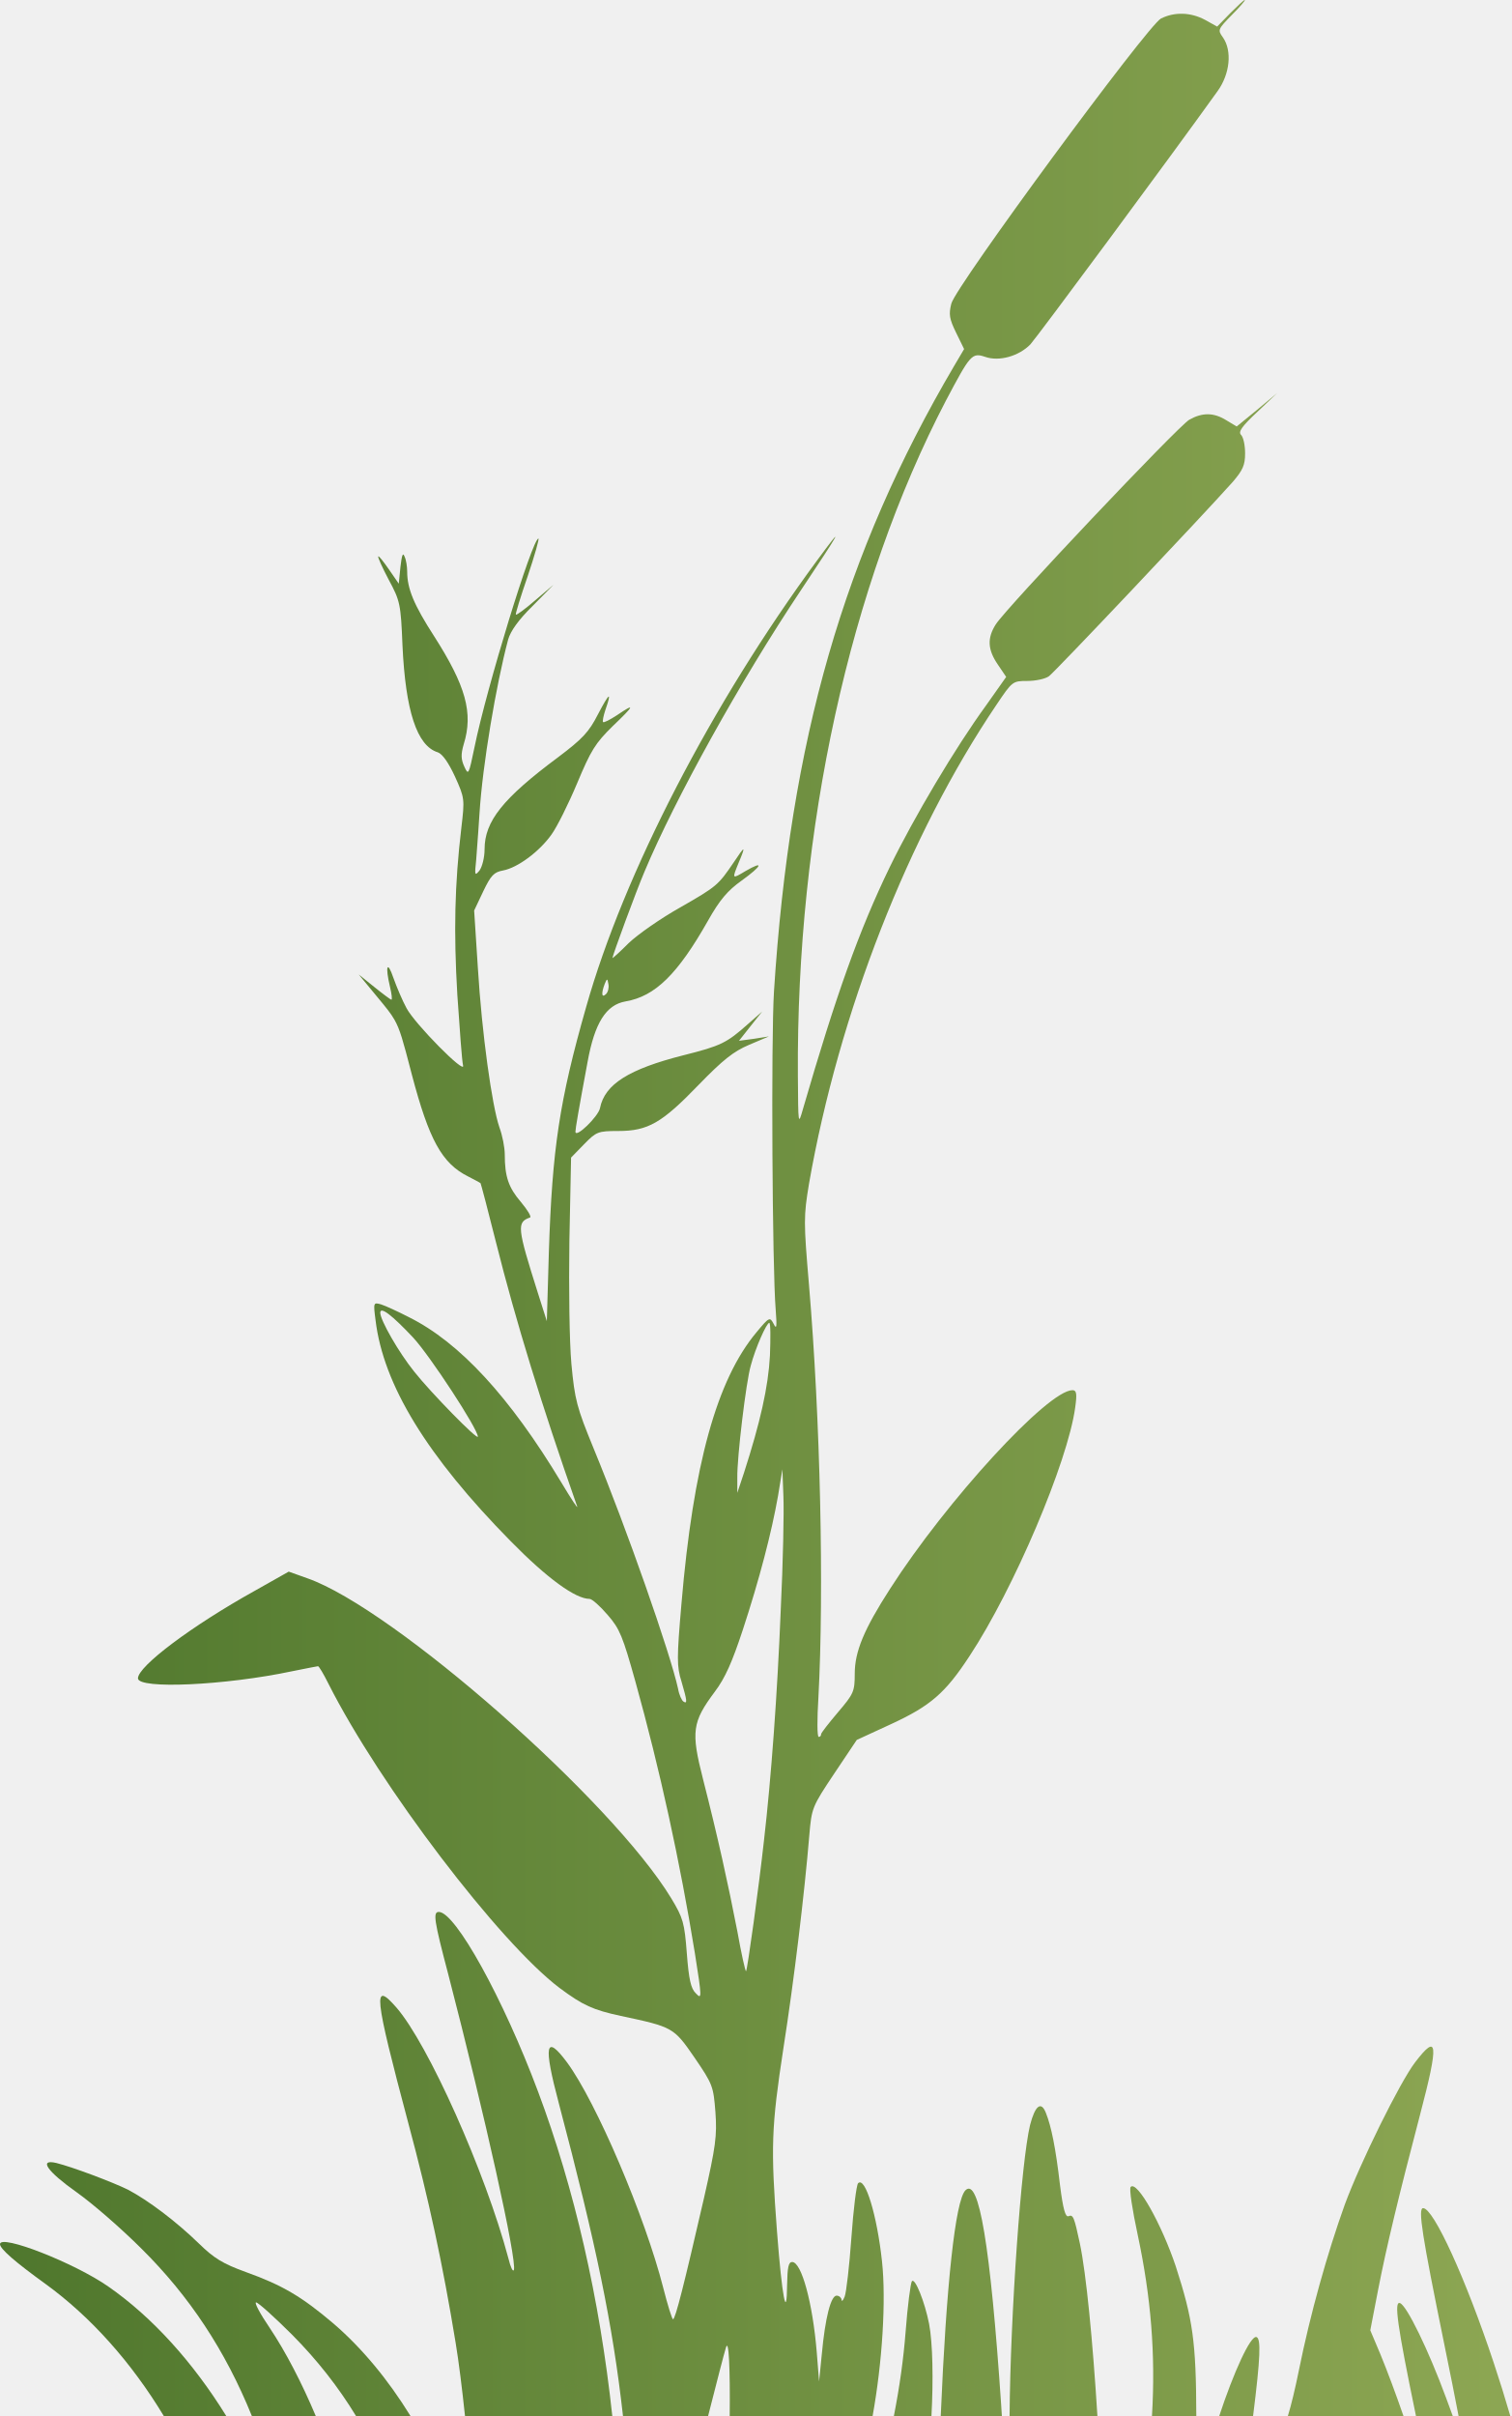
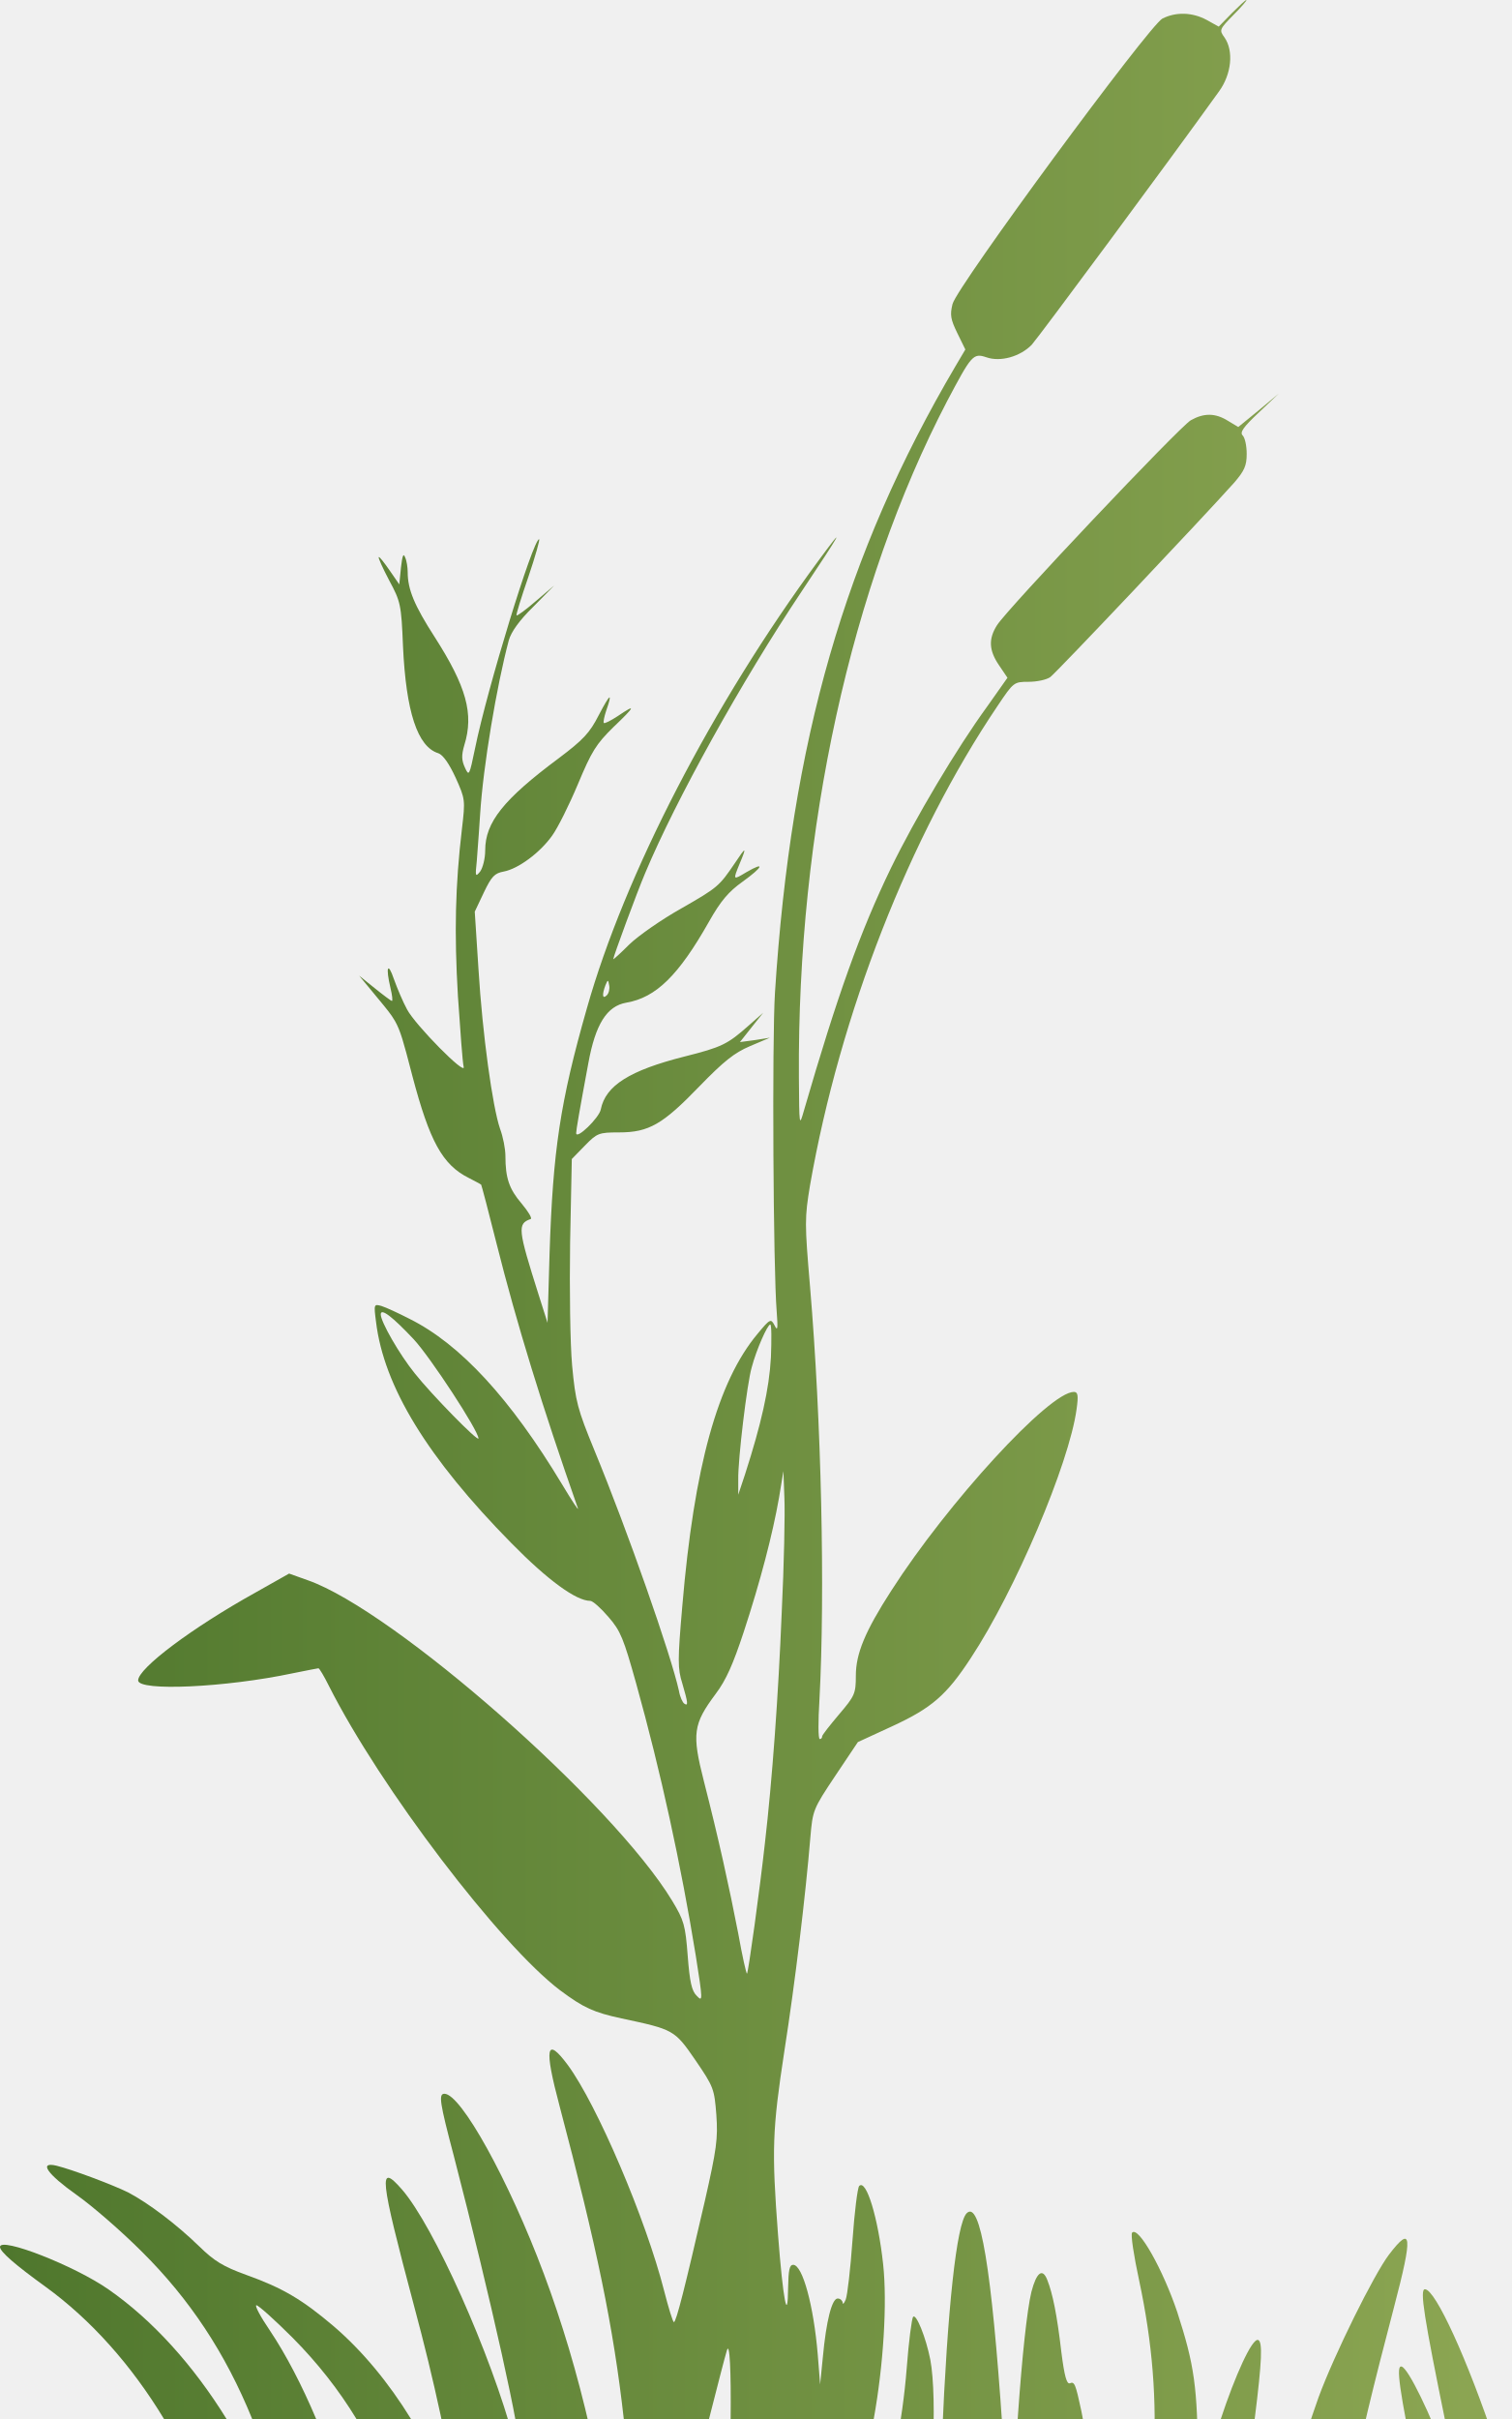
- <svg xmlns="http://www.w3.org/2000/svg" width="599" height="957" viewBox="0 0 599 957" fill="none">
-   <path d="M64.9 957H89.652C76.533 935.792 60.406 917.871 42.933 905.733C29.6 896.4 0 884.8 0 888.933C0 890.8 6 896 18 904.667C36.067 917.767 52.113 935.84 64.9 957Z" fill="url(#paint0_linear_47_4)" />
-   <path d="M99.792 957H125.112C119.569 943.853 113.229 931.612 106.8 922C103.067 916.533 100.667 912 101.467 912C102.267 912 108.8 917.867 115.867 924.933C125.651 934.823 133.988 945.385 141.06 957H162.648C153.781 942.597 143.365 930.008 132 920.267C119.733 909.867 112 905.2 97.467 900C88.267 896.667 84.8 894.533 78.8 888.667C69.6 879.733 58.533 871.467 50.667 867.333C44.4 864.267 28.8 858.4 22.4 856.8C15.2 855.067 18.533 860 30.4 868.4C36.8 872.933 48.267 882.933 56 890.667C75.032 909.512 89.233 930.968 99.792 957Z" fill="url(#paint1_linear_47_4)" />
-   <path d="M184.243 957H242.605C237.603 910.505 227.545 866.786 213.2 828.533C199.333 791.467 180.4 757.333 173.867 757.333C171.467 757.333 172 760.8 177.6 782C192 837.467 204.933 895.467 203.6 899.2C203.2 900 202.267 898 201.467 894.667C192.267 860.133 169.6 809.6 157.067 795.2C147.6 784.4 148.133 789.733 161.867 841.333C169.867 871.067 175.467 897.067 180.533 928C181.745 935.321 183.063 945.851 184.243 957Z" fill="url(#paint2_linear_47_4)" />
-   <path fill-rule="evenodd" clip-rule="evenodd" d="M246.841 957H280.565C280.807 956.05 281.063 955.052 281.333 954C284.133 942.933 286.933 932.133 287.6 930C288.778 925.793 289.319 938.311 289.122 957H345.743C349.58 935.866 351.142 911.194 349.467 895.733C347.467 877.333 342.8 862 340 864.8C339.333 865.467 338.133 875.2 337.333 886.4C336.533 897.6 335.333 908 334.667 909.733C334 911.333 333.467 911.867 333.467 910.933C333.333 910.133 332.533 909.333 331.467 909.333C329.2 909.333 326.933 918.133 325.6 932.667L324.533 943.333L323.6 931.6C322 912.267 317.6 896 313.867 896C312.4 896 312 898.133 311.867 904.933C311.733 919.733 309.867 910 307.867 884C305.333 850.533 305.6 842.667 310.4 811.333C314.667 784.133 318.8 749.467 320.667 726.933C321.6 716.133 321.733 715.733 330.533 702.533L339.467 689.2L353.067 682.933C368.667 675.733 374.533 670.667 384.133 656C401.733 629.333 423.067 579.067 426 557.6C426.8 552 426.533 550.667 424.933 550.667C415.2 550.667 375.067 594.4 352.667 629.333C342.267 645.467 338.667 654.267 338.667 662.933C338.667 670 338.267 670.933 332 678.267C328.4 682.533 325.333 686.4 325.333 686.933C325.333 687.6 324.933 688 324.4 688C323.733 688 323.733 680.933 324.267 672.4C326.533 630.133 325.067 562.4 320.533 508.933C318.4 483.867 318.4 481.867 320.533 468.933C332.4 401.2 359.867 330.933 394.8 279.2C401.067 269.867 401.2 269.733 407.067 269.733C410.267 269.733 414.133 268.933 415.6 267.867C418 266.133 476.133 204.667 488.4 190.933C492.4 186.267 493.333 184.267 493.333 179.6C493.333 176.4 492.667 173.2 491.733 172.267C490.533 171.067 492 168.933 498.133 163.2L506 155.733L498 162.4L490 168.933L486 166.533C480.933 163.333 476.4 163.333 471.2 166.267C466.667 168.933 398.667 240.8 394.533 247.333C391.067 252.8 391.333 257.333 395.333 263.2L398.667 268.133L390.667 279.467C378.533 296.133 362.133 323.733 352.533 343.467C340.4 368.533 331.333 393.867 318.133 439.333C316.268 445.864 316.267 445.733 316.134 426.294L316.133 426.267C315.467 328.4 336.667 231.733 374.8 158.667C384.4 140.533 385.067 139.6 390.267 141.333C395.867 143.333 403.733 141.067 408.267 136.4C410.933 133.467 463.2 62.933 482.4 36.133C487.333 29.333 488.267 20.133 484.533 14.8C482.4 11.867 482.533 11.6 488.133 5.867C491.333 2.667 493.6 0 493.2 0C492.8 0 490.267 2.4 487.467 5.2L482.267 10.533L477.467 7.867C471.733 4.8 465.333 4.667 460 7.333C454.667 10.133 378.667 113.333 376.933 120.267C375.867 124.533 376.133 126.267 378.8 131.733L382 138.267L378.133 144.8C334.267 219.333 313.067 293.067 306.667 392.667C305.467 411.6 306 502.667 307.333 518.667C307.867 525.733 307.733 526.8 306.533 524.4C305.067 521.6 304.8 521.6 299.733 527.733C284 546.533 274.667 580.267 270 635.333C268.133 656.8 268.133 660.133 270 666C272.267 673.733 272.4 675.067 270.8 674C270.133 673.6 269.067 671.333 268.667 668.933C265.6 654.933 248.4 605.733 235.2 573.733C228.533 557.467 227.733 554.533 226.4 540.267C225.6 531.467 225.333 510.267 225.6 491.6L226.267 458.533L231.333 453.333C236.267 448.267 236.933 448 244.933 448C256.8 448 262.267 444.8 276.8 429.733C286.4 419.867 290.533 416.533 296.8 413.867L304.667 410.533L298.8 411.467L292.8 412.267L297.333 406.533L302 400.667L296.4 405.6C287.867 413.2 285.6 414.267 270.8 418C249.2 423.467 239.6 429.467 237.733 438.933C237.067 442.267 228 451.067 228 448.267C228 447.067 229.2 440 232.8 420.667C235.6 405.2 240.133 398 247.867 396.667C259.6 394.667 268.533 385.867 280.533 364.667C285.2 356.4 288.267 352.8 293.867 348.8C302 342.933 302.933 340.667 295.333 345.067C290 348.267 290 348.267 292.667 341.733C295.6 334.8 295.2 334.8 290.8 341.467C284.533 350.667 284.133 351.067 269.467 359.467C261.867 363.733 252.667 370.133 249.067 373.6C245.6 377.067 242.667 379.733 242.667 379.467C242.667 378.533 252.133 352.8 255.333 345.333C267.467 316.4 293.333 269.733 317.2 234C333.067 210.267 335.2 206.4 323.733 222C282 278.667 247.2 346 232.267 398.8C221.6 436.133 218.8 455.2 217.467 496L216.667 523.333L213.067 512C204.933 486.267 204.667 484.133 210 482.267C210.667 482 209.067 479.333 206.4 476.133C201.467 470.4 200 466 200 457.333C200 454.533 199.067 449.733 197.867 446.533C194.933 438 190.933 409.467 189.333 383.333L187.867 360.667L191.467 353.067C194.533 346.667 195.733 345.467 199.333 344.8C205.067 343.733 213.733 337.333 218.533 330.533C220.667 327.6 225.2 318.533 228.667 310.267C234.133 297.2 235.867 294.4 242.8 287.6C251.467 279.333 251.867 278.267 244.4 283.333C241.733 285.067 239.2 286.4 238.933 286C238.667 285.733 239.067 283.6 239.867 281.2C242.533 273.6 241.467 274.267 236.933 282.933C233.333 290 230.8 292.667 221.067 300C199.2 316.267 192 325.333 192 336.4C192 339.6 191.067 343.333 190 344.8C188.133 347.067 188 346.8 188.667 340.667C188.742 339.618 188.848 338.202 188.971 336.562C189.287 332.363 189.712 326.699 190 322C191.2 303.067 196.533 271.333 201.333 253.333C202.267 250 205.467 245.467 211.067 240L219.333 231.6L212.133 237.733C208.133 241.2 204.667 243.733 204.4 243.467C204.133 243.2 206.267 236.4 209.067 228.267C211.867 220 213.733 213.333 213.333 213.333C210.933 213.333 192.8 272.4 188 296C185.733 306.933 185.6 307.2 184 303.733C182.667 300.8 182.533 298.933 183.733 294.8C187.6 282.4 184.533 271.6 172 252C164 239.6 161.333 233.2 161.333 226.4C161.333 224.533 160.933 221.733 160.267 220.4C159.6 218.667 159.2 220 158.667 224.533L158 231.2L154.133 225.6C152 222.533 150.133 220.133 149.867 220.4C149.6 220.667 151.467 224.8 154 229.6C158.533 238 158.8 239.2 159.467 255.6C160.667 281.6 165.2 295.467 173.467 298C175.333 298.667 177.733 302.133 180.267 307.6C184.133 316.133 184.133 316.533 182.8 327.867C180.133 350.4 179.733 369.067 181.2 394C182.133 407.867 183.067 420.533 183.467 422C184.667 426.133 164.267 405.467 161.067 399.333C159.467 396.4 157.2 391.067 155.867 387.333C153.467 380.267 152.533 382.533 154.533 390.933C155.2 393.733 155.467 396 155.067 396C154.8 396 151.733 393.733 148.267 390.933L142.133 386L149.067 394.4C149.332 394.721 149.589 395.031 149.839 395.332C152.929 399.064 154.816 401.342 156.264 403.871C158.534 407.833 159.727 412.412 162.792 424.167C162.924 424.675 163.06 425.197 163.2 425.733C170 451.467 175.067 460.8 185.467 466C186.111 466.339 186.729 466.661 187.298 466.957C188.964 467.824 190.201 468.468 190.4 468.667C190.533 468.8 193.333 479.333 196.533 492.133C204.4 523.467 214.667 556.8 228.667 596.667C229.2 598.133 226.4 593.867 222.4 587.2C202 553.333 182.133 531.733 162 521.733C157.6 519.467 152.667 517.2 150.933 516.667C148 515.867 147.867 515.867 148.8 522.933C151.867 548.533 169.2 576.8 202.267 610.4C216.8 625.2 228 633.333 233.6 633.333C234.533 633.333 237.733 636.133 240.8 639.733C245.6 645.2 246.8 648.4 251.733 666C261.467 700.933 269.467 737.6 275.333 773.733C278.133 791.467 278.133 792.133 275.733 789.6C273.733 787.733 272.933 784.133 272.133 773.733C271.2 761.6 270.667 759.733 266 752C242.533 713.2 156 637.2 121.867 625.2L114.4 622.533L100.933 630.133C76 644 54.667 660 54.667 664.8C54.667 669.2 89.333 667.6 115.733 662C121.067 660.933 125.733 660 126 660C126.4 660 128.267 663.2 130.133 666.933C150.533 707.333 197.867 769.467 221.733 787.467C231.067 794.4 234.933 796.133 246 798.533C266.667 802.933 266.933 803.067 275.2 815.067C282.4 825.6 282.667 826.4 283.467 836.667C284.133 846 283.6 850.133 278.933 870.667C271.067 904.8 267.6 918.667 266.667 918.667C266.267 918.667 264.533 913.067 262.8 906.267C255.6 878 236.267 832.667 224.667 816.933C216.133 805.467 215.2 809.867 221.467 833.333C236.13 888.836 242.753 920.548 246.841 957ZM240.133 393.733C238.4 395.467 238.133 393.6 239.6 389.733C240.533 387.467 240.667 387.467 241.067 389.867C241.333 391.2 240.933 392.933 240.133 393.733ZM163.733 529.867C170.4 537.067 189.333 566 189.333 569.067C189.333 570.667 170.667 551.6 164.133 543.333C158 535.733 150.667 522.933 150.667 520C150.667 517.333 155.333 520.933 163.733 529.867ZM305.067 536.933C304.4 549.467 301.2 563.467 294.8 583.333L292.133 591.333V585.333C292 577.333 295.6 547.333 297.467 540.933C299.333 533.867 303.733 524 304.8 524C305.333 524 305.333 529.867 305.067 536.933ZM309.333 638C308 670.8 305.6 704 302.667 729.333C300.667 747.467 296.133 780.267 295.6 780.8C295.333 781.067 293.733 773.867 292.133 764.933C288.533 746.4 284.4 727.6 278.533 704.667C273.733 685.867 274.267 682.133 283.2 670.133C287.333 664.667 290.133 658.267 294.267 645.733C300.933 625.467 305.733 606.933 308.267 592.533L310 582L310.4 592.667C310.667 598.533 310.267 618.933 309.333 638Z" fill="url(#paint3_linear_47_4)" />
-   <path d="M354.17 957H369.06C369.832 942.876 369.581 928.114 368.133 920.533C366.4 911.733 362.533 902.133 361.333 903.6C360.8 904.133 359.6 913.333 358.8 923.867C357.977 934.411 356.442 945.416 354.17 957Z" fill="url(#paint4_linear_47_4)" />
-   <path d="M372.741 957H396.959C396.86 955.5 396.762 953.963 396.667 952.4C392.4 889.467 387.867 862.267 382.533 867.6C378.519 871.614 374.923 905.172 372.741 957Z" fill="url(#paint5_linear_47_4)" />
-   <path d="M400.016 957H434.816C432.968 927.305 430.396 900.72 427.867 888.667C425.6 878.133 425.2 877.067 423.333 877.867C422.133 878.267 421.2 875.067 420 865.6C418.267 850.667 416.533 842.267 414.4 836.933C412.533 832.133 410.133 834 408.133 841.733C404.656 856.027 400.309 916.711 400.016 957Z" fill="url(#paint6_linear_47_4)" />
-   <path d="M456.43 957H473.997C473.929 927.374 472.607 918.602 465.867 897.733C460.267 881.067 450.533 863.6 448 866.267C447.333 866.8 448.667 875.467 450.8 885.333C456.027 909.848 457.904 932.474 456.43 957Z" fill="url(#paint7_linear_47_4)" />
-   <path d="M483.081 957H496.494C499.418 933.763 499.654 926.448 497.867 925.733C495.468 924.903 488.728 939.904 483.081 957Z" fill="url(#paint8_linear_47_4)" />
-   <path d="M510.276 957H556.086C552.954 947.993 549.694 939.227 546.933 932.533L542.933 923.067L546 907.2C549.333 890 554.267 869.6 562.667 837.6C570.133 809.2 569.733 805.067 560.667 816.933C554.667 824.8 538.933 856.667 532.8 873.333C525.867 892.667 519.2 916.4 514.667 938.8C513.134 946.381 511.602 952.693 510.276 957Z" fill="url(#paint9_linear_47_4)" />
-   <path d="M561.038 957H575.61C574.778 954.81 573.866 952.344 572.933 949.733C566 930.933 557.333 913.067 554.667 912.267C552.311 911.481 553.552 920.845 561.038 957Z" fill="url(#paint10_linear_47_4)" />
-   <path d="M577.914 957H598.409C596.365 949.933 594.183 942.925 591.867 936C580.8 902.667 568 874.667 563.867 874.667C561.733 874.667 563.467 885.6 572.133 928C574.498 939.53 576.577 949.953 577.914 957Z" fill="url(#paint11_linear_47_4)" />
+ <svg xmlns="http://www.w3.org/2000/svg" width="598" height="957" viewBox="0 0 598 957" fill="none">
+   <g clip-path="url(#clip0_75_2)">
+     <path d="M64.9 957H89.652C76.533 935.792 60.406 917.871 42.933 905.733C29.6 896.4 0 884.8 0 888.933C0 890.8 6 896 18 904.667C36.067 917.767 52.113 935.84 64.9 957Z" fill="url(#paint0_linear_75_2)" />
+     <path d="M99.792 957H125.112C119.569 943.853 113.229 931.612 106.8 922C103.067 916.533 100.667 912 101.467 912C102.267 912 108.8 917.867 115.867 924.933C125.651 934.823 133.988 945.385 141.06 957H162.648C153.781 942.597 143.365 930.008 132 920.267C119.733 909.867 112 905.2 97.467 900C88.267 896.667 84.8 894.533 78.8 888.667C69.6 879.733 58.533 871.467 50.667 867.333C44.4 864.267 28.8 858.4 22.4 856.8C15.2 855.067 18.533 860 30.4 868.4C36.8 872.933 48.267 882.933 56 890.667C75.032 909.512 89.233 930.968 99.792 957Z" fill="url(#paint1_linear_75_2)" />
+     <path d="M186.243 1028H244.605C239.603 981.505 229.545 937.786 215.2 899.533C201.333 862.467 182.4 828.333 175.867 828.333C173.467 828.333 174 831.8 179.6 853C194 908.467 206.933 966.467 205.6 970.2C205.2 971 204.267 969 203.467 965.667C194.267 931.133 171.6 880.6 159.067 866.2C149.6 855.4 150.133 860.733 163.867 912.333C171.867 942.067 177.467 968.067 182.533 999C183.745 1006.32 185.063 1016.85 186.243 1028Z" fill="url(#paint2_linear_75_2)" />
+     <path fill-rule="evenodd" clip-rule="evenodd" d="M246.841 957H280.565C280.807 956.05 281.063 955.052 281.333 954C284.133 942.933 286.933 932.133 287.6 930C288.778 925.793 289.319 938.311 289.122 957H345.743C349.58 935.866 351.142 911.194 349.467 895.733C347.467 877.333 342.8 862 340 864.8C339.333 865.467 338.133 875.2 337.333 886.4C336.533 897.6 335.333 908 334.667 909.733C334 911.333 333.467 911.867 333.467 910.933C333.333 910.133 332.533 909.333 331.467 909.333C329.2 909.333 326.933 918.133 325.6 932.667L324.533 943.333L323.6 931.6C322 912.267 317.6 896 313.867 896C312.4 896 312 898.133 311.867 904.933C311.733 919.733 309.867 910 307.867 884C305.333 850.533 305.6 842.667 310.4 811.333C314.667 784.133 318.8 749.467 320.667 726.933C321.6 716.133 321.733 715.733 330.533 702.533L339.467 689.2L353.067 682.933C368.667 675.733 374.533 670.667 384.133 656C401.733 629.333 423.067 579.067 426 557.6C426.8 552 426.533 550.667 424.933 550.667C415.2 550.667 375.067 594.4 352.667 629.333C342.267 645.467 338.667 654.267 338.667 662.933C338.667 670 338.267 670.933 332 678.267C328.4 682.533 325.333 686.4 325.333 686.933C325.333 687.6 324.933 688 324.4 688C323.733 688 323.733 680.933 324.267 672.4C326.533 630.133 325.067 562.4 320.533 508.933C318.4 483.867 318.4 481.867 320.533 468.933C332.4 401.2 359.867 330.933 394.8 279.2C401.067 269.867 401.2 269.733 407.067 269.733C410.267 269.733 414.133 268.933 415.6 267.867C418 266.133 476.133 204.667 488.4 190.933C492.4 186.267 493.333 184.267 493.333 179.6C493.333 176.4 492.667 173.2 491.733 172.267C490.533 171.067 492 168.933 498.133 163.2L506 155.733L498 162.4L490 168.933L486 166.533C480.933 163.333 476.4 163.333 471.2 166.267C466.667 168.933 398.667 240.8 394.533 247.333C391.067 252.8 391.333 257.333 395.333 263.2L398.667 268.133L390.667 279.467C378.533 296.133 362.133 323.733 352.533 343.467C340.4 368.533 331.333 393.867 318.133 439.333C316.268 445.864 316.267 445.733 316.134 426.294L316.133 426.267C315.467 328.4 336.667 231.733 374.8 158.667C384.4 140.533 385.067 139.6 390.267 141.333C395.867 143.333 403.733 141.067 408.267 136.4C410.933 133.467 463.2 62.933 482.4 36.133C487.333 29.333 488.267 20.133 484.533 14.8C482.4 11.867 482.533 11.6 488.133 5.867C491.333 2.667 493.6 0 493.2 0C492.8 0 490.267 2.4 487.467 5.2L482.267 10.533L477.467 7.867C471.733 4.8 465.333 4.667 460 7.333C454.667 10.133 378.667 113.333 376.933 120.267C375.867 124.533 376.133 126.267 378.8 131.733L382 138.267L378.133 144.8C334.267 219.333 313.067 293.067 306.667 392.667C305.467 411.6 306 502.667 307.333 518.667C307.867 525.733 307.733 526.8 306.533 524.4C305.067 521.6 304.8 521.6 299.733 527.733C284 546.533 274.667 580.267 270 635.333C268.133 656.8 268.133 660.133 270 666C272.267 673.733 272.4 675.067 270.8 674C270.133 673.6 269.067 671.333 268.667 668.933C265.6 654.933 248.4 605.733 235.2 573.733C228.533 557.467 227.733 554.533 226.4 540.267C225.6 531.467 225.333 510.267 225.6 491.6L226.267 458.533L231.333 453.333C236.267 448.267 236.933 448 244.933 448C256.8 448 262.267 444.8 276.8 429.733C286.4 419.867 290.533 416.533 296.8 413.867L304.667 410.533L298.8 411.467L292.8 412.267L297.333 406.533L302 400.667L296.4 405.6C287.867 413.2 285.6 414.267 270.8 418C249.2 423.467 239.6 429.467 237.733 438.933C237.067 442.267 228 451.067 228 448.267C228 447.067 229.2 440 232.8 420.667C235.6 405.2 240.133 398 247.867 396.667C259.6 394.667 268.533 385.867 280.533 364.667C285.2 356.4 288.267 352.8 293.867 348.8C302 342.933 302.933 340.667 295.333 345.067C290 348.267 290 348.267 292.667 341.733C295.6 334.8 295.2 334.8 290.8 341.467C284.533 350.667 284.133 351.067 269.467 359.467C261.867 363.733 252.667 370.133 249.067 373.6C245.6 377.067 242.667 379.733 242.667 379.467C242.667 378.533 252.133 352.8 255.333 345.333C267.467 316.4 293.333 269.733 317.2 234C333.067 210.267 335.2 206.4 323.733 222C282 278.667 247.2 346 232.267 398.8C221.6 436.133 218.8 455.2 217.467 496L216.667 523.333L213.067 512C204.933 486.267 204.667 484.133 210 482.267C210.667 482 209.067 479.333 206.4 476.133C201.467 470.4 200 466 200 457.333C200 454.533 199.067 449.733 197.867 446.533C194.933 438 190.933 409.467 189.333 383.333L187.867 360.667L191.467 353.067C194.533 346.667 195.733 345.467 199.333 344.8C205.067 343.733 213.733 337.333 218.533 330.533C220.667 327.6 225.2 318.533 228.667 310.267C234.133 297.2 235.867 294.4 242.8 287.6C251.467 279.333 251.867 278.267 244.4 283.333C241.733 285.067 239.2 286.4 238.933 286C238.667 285.733 239.067 283.6 239.867 281.2C242.533 273.6 241.467 274.267 236.933 282.933C233.333 290 230.8 292.667 221.067 300C199.2 316.267 192 325.333 192 336.4C192 339.6 191.067 343.333 190 344.8C188.133 347.067 188 346.8 188.667 340.667C188.742 339.618 188.848 338.202 188.971 336.562C189.287 332.363 189.712 326.699 190 322C191.2 303.067 196.533 271.333 201.333 253.333C202.267 250 205.467 245.467 211.067 240L219.333 231.6L212.133 237.733C208.133 241.2 204.667 243.733 204.4 243.467C204.133 243.2 206.267 236.4 209.067 228.267C211.867 220 213.733 213.333 213.333 213.333C210.933 213.333 192.8 272.4 188 296C185.733 306.933 185.6 307.2 184 303.733C182.667 300.8 182.533 298.933 183.733 294.8C187.6 282.4 184.533 271.6 172 252C164 239.6 161.333 233.2 161.333 226.4C161.333 224.533 160.933 221.733 160.267 220.4C159.6 218.667 159.2 220 158.667 224.533L158 231.2L154.133 225.6C152 222.533 150.133 220.133 149.867 220.4C149.6 220.667 151.467 224.8 154 229.6C158.533 238 158.8 239.2 159.467 255.6C160.667 281.6 165.2 295.467 173.467 298C175.333 298.667 177.733 302.133 180.267 307.6C184.133 316.133 184.133 316.533 182.8 327.867C180.133 350.4 179.733 369.067 181.2 394C182.133 407.867 183.067 420.533 183.467 422C184.667 426.133 164.267 405.467 161.067 399.333C159.467 396.4 157.2 391.067 155.867 387.333C153.467 380.267 152.533 382.533 154.533 390.933C155.2 393.733 155.467 396 155.067 396C154.8 396 151.733 393.733 148.267 390.933L142.133 386L149.067 394.4C149.332 394.721 149.589 395.031 149.839 395.332C152.929 399.064 154.816 401.342 156.264 403.871C158.534 407.833 159.727 412.412 162.792 424.167C162.924 424.675 163.06 425.197 163.2 425.733C170 451.467 175.067 460.8 185.467 466C186.111 466.339 186.729 466.661 187.298 466.957C188.964 467.824 190.201 468.468 190.4 468.667C190.533 468.8 193.333 479.333 196.533 492.133C204.4 523.467 214.667 556.8 228.667 596.667C229.2 598.133 226.4 593.867 222.4 587.2C202 553.333 182.133 531.733 162 521.733C157.6 519.467 152.667 517.2 150.933 516.667C148 515.867 147.867 515.867 148.8 522.933C151.867 548.533 169.2 576.8 202.267 610.4C216.8 625.2 228 633.333 233.6 633.333C234.533 633.333 237.733 636.133 240.8 639.733C245.6 645.2 246.8 648.4 251.733 666C261.467 700.933 269.467 737.6 275.333 773.733C278.133 791.467 278.133 792.133 275.733 789.6C273.733 787.733 272.933 784.133 272.133 773.733C271.2 761.6 270.667 759.733 266 752C242.533 713.2 156 637.2 121.867 625.2L114.4 622.533L100.933 630.133C76 644 54.667 660 54.667 664.8C54.667 669.2 89.333 667.6 115.733 662C121.067 660.933 125.733 660 126 660C126.4 660 128.267 663.2 130.133 666.933C150.533 707.333 197.867 769.467 221.733 787.467C231.067 794.4 234.933 796.133 246 798.533C266.667 802.933 266.933 803.067 275.2 815.067C282.4 825.6 282.667 826.4 283.467 836.667C284.133 846 283.6 850.133 278.933 870.667C271.067 904.8 267.6 918.667 266.667 918.667C266.267 918.667 264.533 913.067 262.8 906.267C255.6 878 236.267 832.667 224.667 816.933C216.133 805.467 215.2 809.867 221.467 833.333C236.13 888.836 242.753 920.548 246.841 957ZM240.133 393.733C238.4 395.467 238.133 393.6 239.6 389.733C240.533 387.467 240.667 387.467 241.067 389.867C241.333 391.2 240.933 392.933 240.133 393.733ZM163.733 529.867C170.4 537.067 189.333 566 189.333 569.067C189.333 570.667 170.667 551.6 164.133 543.333C158 535.733 150.667 522.933 150.667 520C150.667 517.333 155.333 520.933 163.733 529.867ZM305.067 536.933C304.4 549.467 301.2 563.467 294.8 583.333L292.133 591.333V585.333C292 577.333 295.6 547.333 297.467 540.933C299.333 533.867 303.733 524 304.8 524C305.333 524 305.333 529.867 305.067 536.933ZM309.333 638C308 670.8 305.6 704 302.667 729.333C300.667 747.467 296.133 780.267 295.6 780.8C295.333 781.067 293.733 773.867 292.133 764.933C288.533 746.4 284.4 727.6 278.533 704.667C273.733 685.867 274.267 682.133 283.2 670.133C287.333 664.667 290.133 658.267 294.267 645.733C300.933 625.467 305.733 606.933 308.267 592.533L310 582L310.4 592.667C310.667 598.533 310.267 618.933 309.333 638Z" fill="url(#paint3_linear_75_2)" />
+     <path d="M354.17 970H369.06C369.832 955.876 369.581 941.114 368.133 933.533C366.4 924.733 362.533 915.133 361.333 916.6C360.8 917.133 359.6 926.333 358.8 936.867C357.977 947.411 356.442 958.416 354.17 970Z" fill="url(#paint4_linear_75_2)" />
+     <path d="M372.741 965H396.959C396.86 963.5 396.762 961.963 396.667 960.4C392.4 897.467 387.867 870.267 382.533 875.6C378.519 879.614 374.923 913.172 372.741 965Z" fill="url(#paint5_linear_75_2)" />
+     <path d="M400.016 1022H434.816C432.968 992.305 430.396 965.72 427.867 953.667C425.6 943.133 425.2 942.067 423.333 942.867C422.133 943.267 421.2 940.067 420 930.6C418.267 915.667 416.533 907.267 414.4 901.933C412.533 897.133 410.133 899 408.133 906.733C404.656 921.027 400.309 981.711 400.016 1022Z" fill="url(#paint6_linear_75_2)" />
+     <path d="M456.43 974H473.997C473.929 944.374 472.607 935.602 465.867 914.733C460.267 898.067 450.533 880.6 448 883.267C447.333 883.8 448.667 892.467 450.8 902.333C456.027 926.848 457.904 949.474 456.43 974Z" fill="url(#paint7_linear_75_2)" />
+     <path d="M483.081 957H496.494C499.418 933.763 499.654 926.448 497.867 925.733C495.468 924.903 488.728 939.904 483.081 957Z" fill="url(#paint8_linear_75_2)" />
+     <path d="M499.276 1032H545.086C541.954 1022.99 538.694 1014.23 535.933 1007.53L531.933 998.067L535 982.2C538.333 965 543.267 944.6 551.667 912.6C559.133 884.2 558.733 880.067 549.667 891.933C543.667 899.8 527.933 931.667 521.8 948.333C514.867 967.667 508.2 991.4 503.667 1013.8C502.134 1021.38 500.602 1027.69 499.276 1032Z" fill="url(#paint9_linear_75_2)" />
+     <path d="M561.038 981H575.61C574.778 978.81 573.866 976.344 572.933 973.733C566 954.933 557.333 937.067 554.667 936.267C552.311 935.481 553.552 944.845 561.038 981Z" fill="url(#paint10_linear_75_2)" />
+     <path d="M577.914 988H598.409C596.365 980.933 594.183 973.925 591.867 967C580.8 933.667 568 905.667 563.867 905.667C561.733 905.667 563.467 916.6 572.133 959C574.498 970.53 576.577 980.953 577.914 988Z" fill="url(#paint11_linear_75_2)" />
+   </g>
  <defs>
-     <linearGradient id="paint0_linear_47_4" x1="-9.52821e-05" y1="1016.58" x2="630" y2="1016.58" gradientUnits="userSpaceOnUse">
+     <linearGradient id="paint0_linear_75_2" x1="-9.5282e-05" y1="1016.58" x2="630" y2="1016.58" gradientUnits="userSpaceOnUse">
      <stop stop-color="#4F772D" />
      <stop offset="1" stop-color="#90A955" />
    </linearGradient>
-     <linearGradient id="paint1_linear_47_4" x1="-9.52821e-05" y1="1016.58" x2="630" y2="1016.58" gradientUnits="userSpaceOnUse">
+     <linearGradient id="paint1_linear_75_2" x1="-9.5282e-05" y1="1016.58" x2="630" y2="1016.58" gradientUnits="userSpaceOnUse">
      <stop stop-color="#4F772D" />
      <stop offset="1" stop-color="#90A955" />
    </linearGradient>
-     <linearGradient id="paint2_linear_47_4" x1="-9.52821e-05" y1="1016.58" x2="630" y2="1016.58" gradientUnits="userSpaceOnUse">
+     <linearGradient id="paint2_linear_75_2" x1="-9.5282e-05" y1="1016.58" x2="630" y2="1016.58" gradientUnits="userSpaceOnUse">
      <stop stop-color="#4F772D" />
      <stop offset="1" stop-color="#90A955" />
    </linearGradient>
-     <linearGradient id="paint3_linear_47_4" x1="-9.52821e-05" y1="1016.58" x2="630" y2="1016.58" gradientUnits="userSpaceOnUse">
+     <linearGradient id="paint3_linear_75_2" x1="-9.5282e-05" y1="1016.58" x2="630" y2="1016.58" gradientUnits="userSpaceOnUse">
      <stop stop-color="#4F772D" />
      <stop offset="1" stop-color="#90A955" />
    </linearGradient>
-     <linearGradient id="paint4_linear_47_4" x1="-9.52821e-05" y1="1016.58" x2="630" y2="1016.58" gradientUnits="userSpaceOnUse">
+     <linearGradient id="paint4_linear_75_2" x1="-9.5282e-05" y1="1016.58" x2="630" y2="1016.58" gradientUnits="userSpaceOnUse">
      <stop stop-color="#4F772D" />
      <stop offset="1" stop-color="#90A955" />
    </linearGradient>
-     <linearGradient id="paint5_linear_47_4" x1="-9.52821e-05" y1="1016.58" x2="630" y2="1016.58" gradientUnits="userSpaceOnUse">
+     <linearGradient id="paint5_linear_75_2" x1="-9.5282e-05" y1="1016.58" x2="630" y2="1016.58" gradientUnits="userSpaceOnUse">
      <stop stop-color="#4F772D" />
      <stop offset="1" stop-color="#90A955" />
    </linearGradient>
-     <linearGradient id="paint6_linear_47_4" x1="-9.52821e-05" y1="1016.58" x2="630" y2="1016.58" gradientUnits="userSpaceOnUse">
+     <linearGradient id="paint6_linear_75_2" x1="-9.5282e-05" y1="1016.58" x2="630" y2="1016.58" gradientUnits="userSpaceOnUse">
      <stop stop-color="#4F772D" />
      <stop offset="1" stop-color="#90A955" />
    </linearGradient>
-     <linearGradient id="paint7_linear_47_4" x1="-9.52821e-05" y1="1016.58" x2="630" y2="1016.58" gradientUnits="userSpaceOnUse">
+     <linearGradient id="paint7_linear_75_2" x1="-9.5282e-05" y1="1016.58" x2="630" y2="1016.58" gradientUnits="userSpaceOnUse">
      <stop stop-color="#4F772D" />
      <stop offset="1" stop-color="#90A955" />
    </linearGradient>
-     <linearGradient id="paint8_linear_47_4" x1="-9.52821e-05" y1="1016.58" x2="630" y2="1016.58" gradientUnits="userSpaceOnUse">
+     <linearGradient id="paint8_linear_75_2" x1="-9.5282e-05" y1="1016.58" x2="630" y2="1016.58" gradientUnits="userSpaceOnUse">
      <stop stop-color="#4F772D" />
      <stop offset="1" stop-color="#90A955" />
    </linearGradient>
-     <linearGradient id="paint9_linear_47_4" x1="-9.52821e-05" y1="1016.58" x2="630" y2="1016.58" gradientUnits="userSpaceOnUse">
+     <linearGradient id="paint9_linear_75_2" x1="-9.5282e-05" y1="1016.58" x2="630" y2="1016.58" gradientUnits="userSpaceOnUse">
      <stop stop-color="#4F772D" />
      <stop offset="1" stop-color="#90A955" />
    </linearGradient>
-     <linearGradient id="paint10_linear_47_4" x1="-9.52821e-05" y1="1016.58" x2="630" y2="1016.58" gradientUnits="userSpaceOnUse">
+     <linearGradient id="paint10_linear_75_2" x1="-9.5282e-05" y1="1016.58" x2="630" y2="1016.58" gradientUnits="userSpaceOnUse">
      <stop stop-color="#4F772D" />
      <stop offset="1" stop-color="#90A955" />
    </linearGradient>
-     <linearGradient id="paint11_linear_47_4" x1="-9.52821e-05" y1="1016.58" x2="630" y2="1016.58" gradientUnits="userSpaceOnUse">
+     <linearGradient id="paint11_linear_75_2" x1="-9.5282e-05" y1="1016.58" x2="630" y2="1016.58" gradientUnits="userSpaceOnUse">
      <stop stop-color="#4F772D" />
      <stop offset="1" stop-color="#90A955" />
    </linearGradient>
+     <clipPath id="clip0_75_2">
+       <rect width="598" height="957" fill="white" />
+     </clipPath>
  </defs>
</svg>
